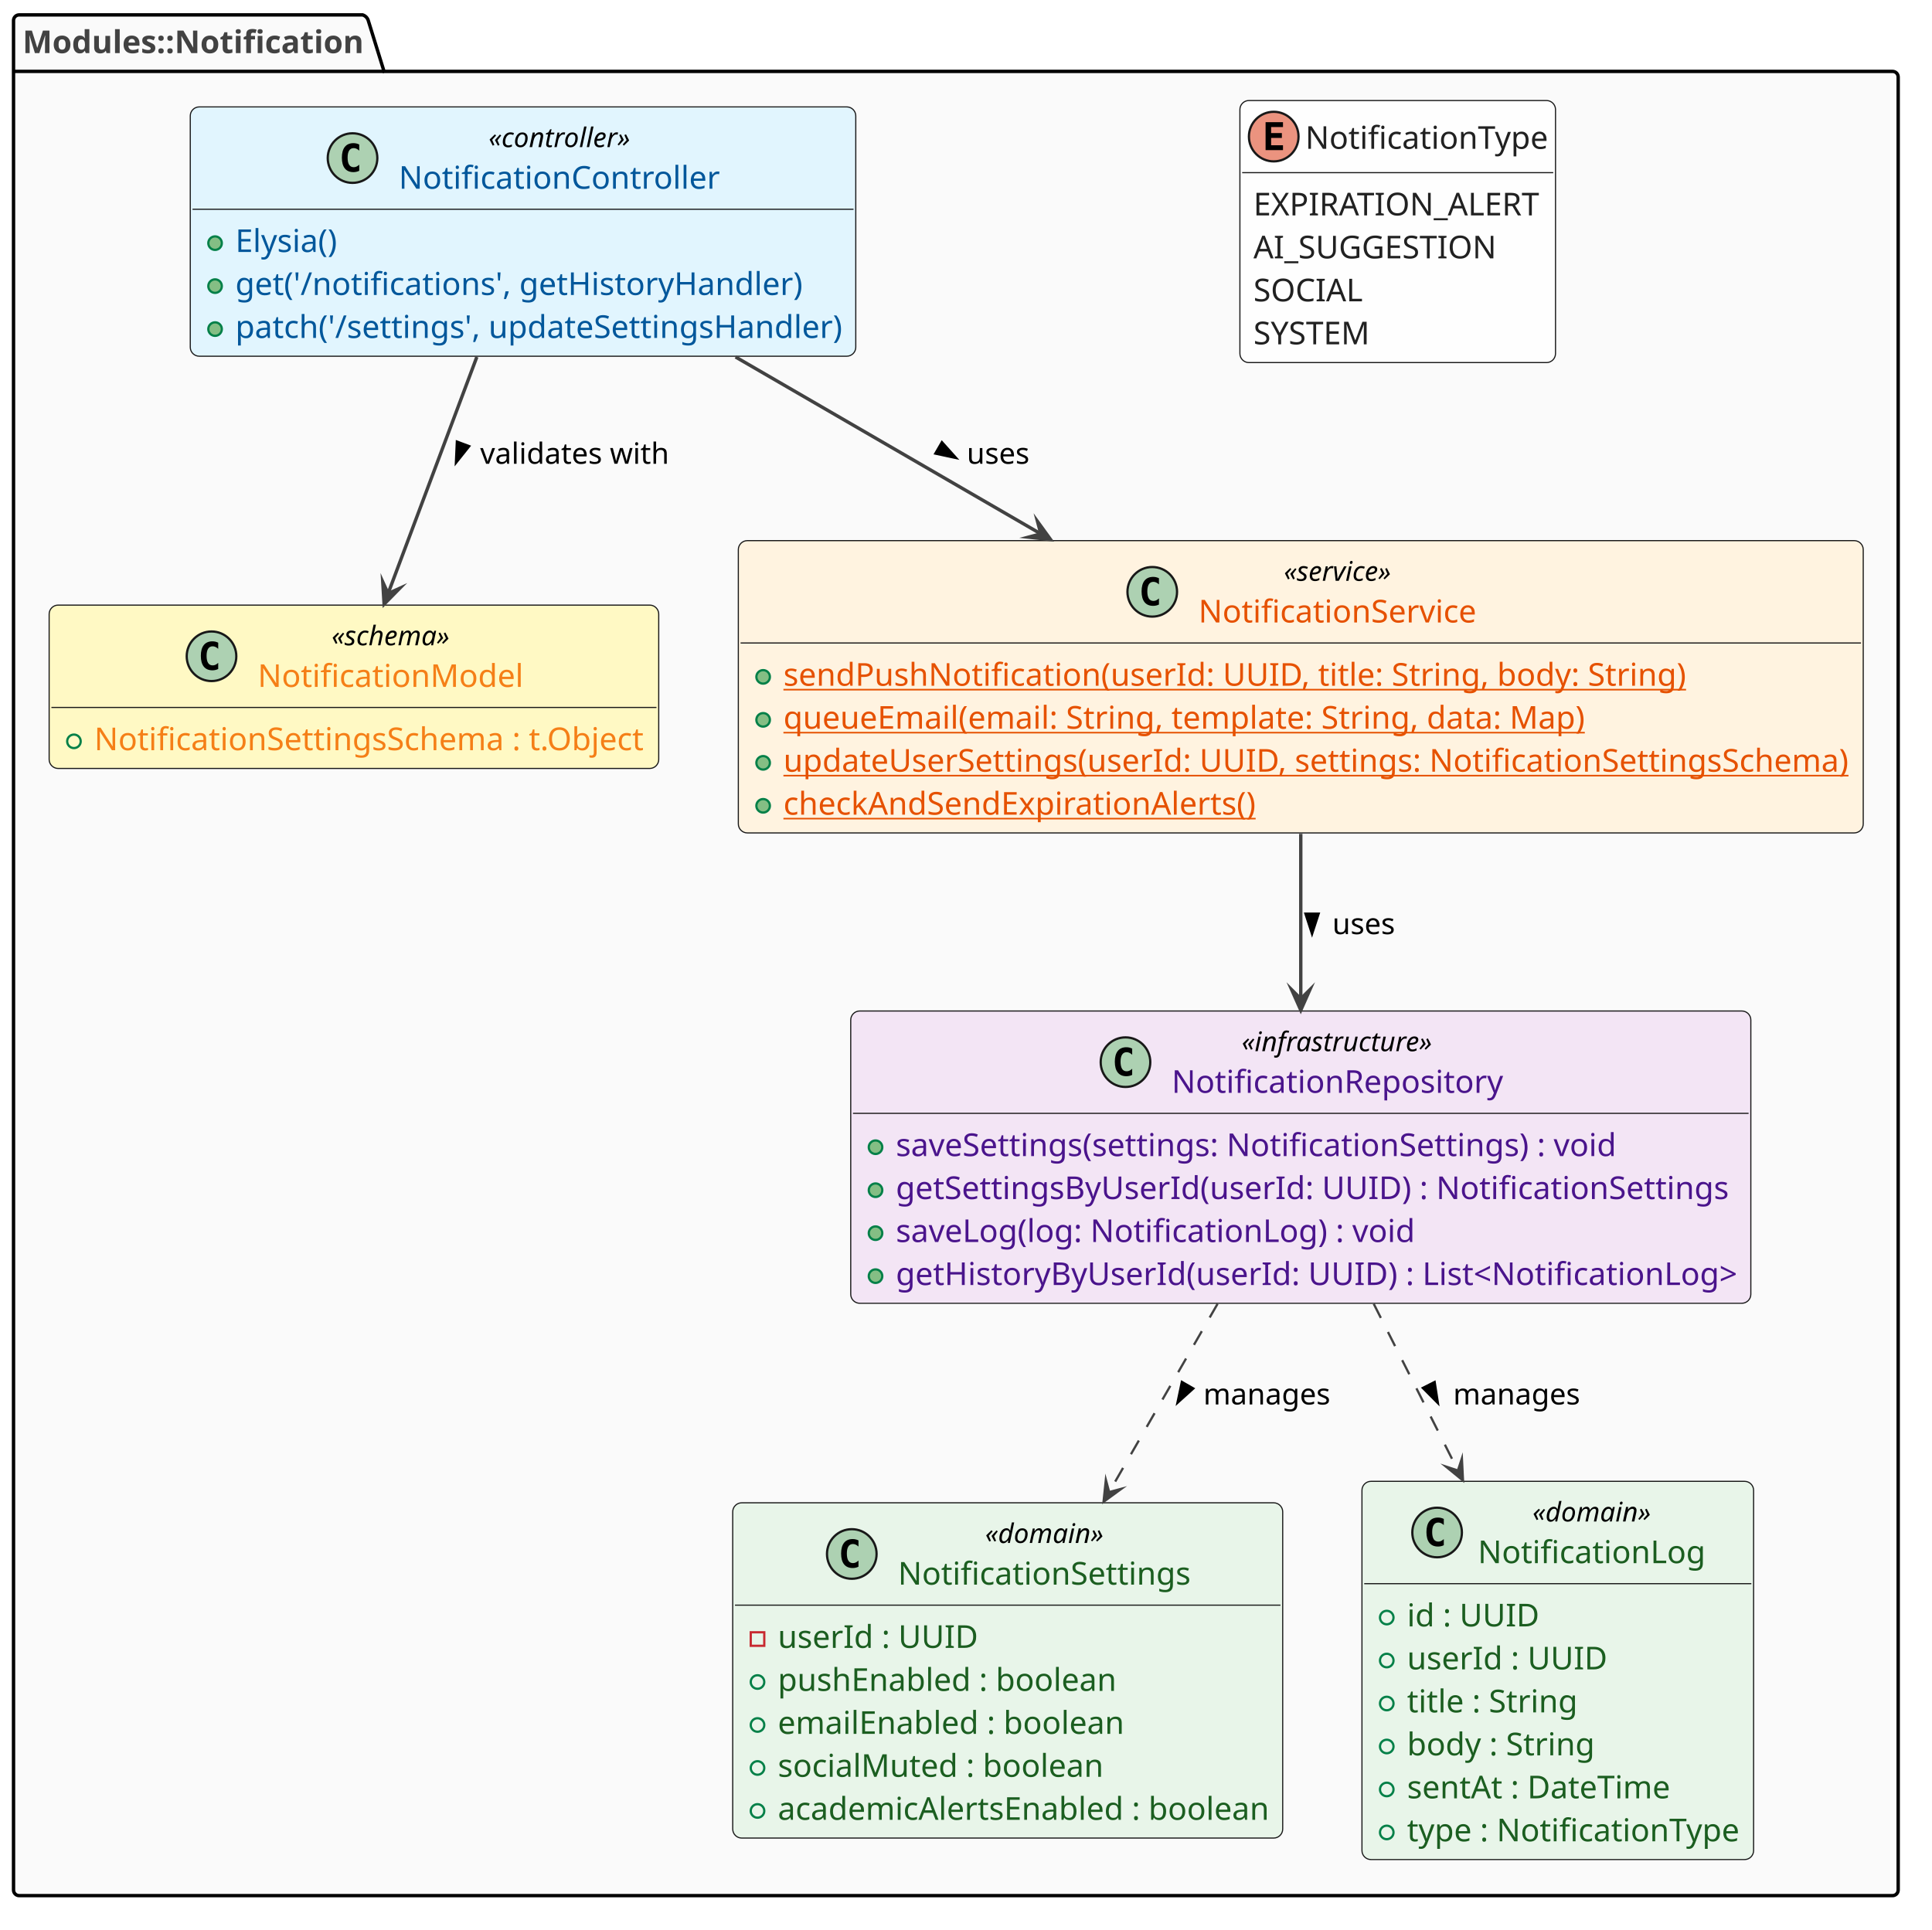
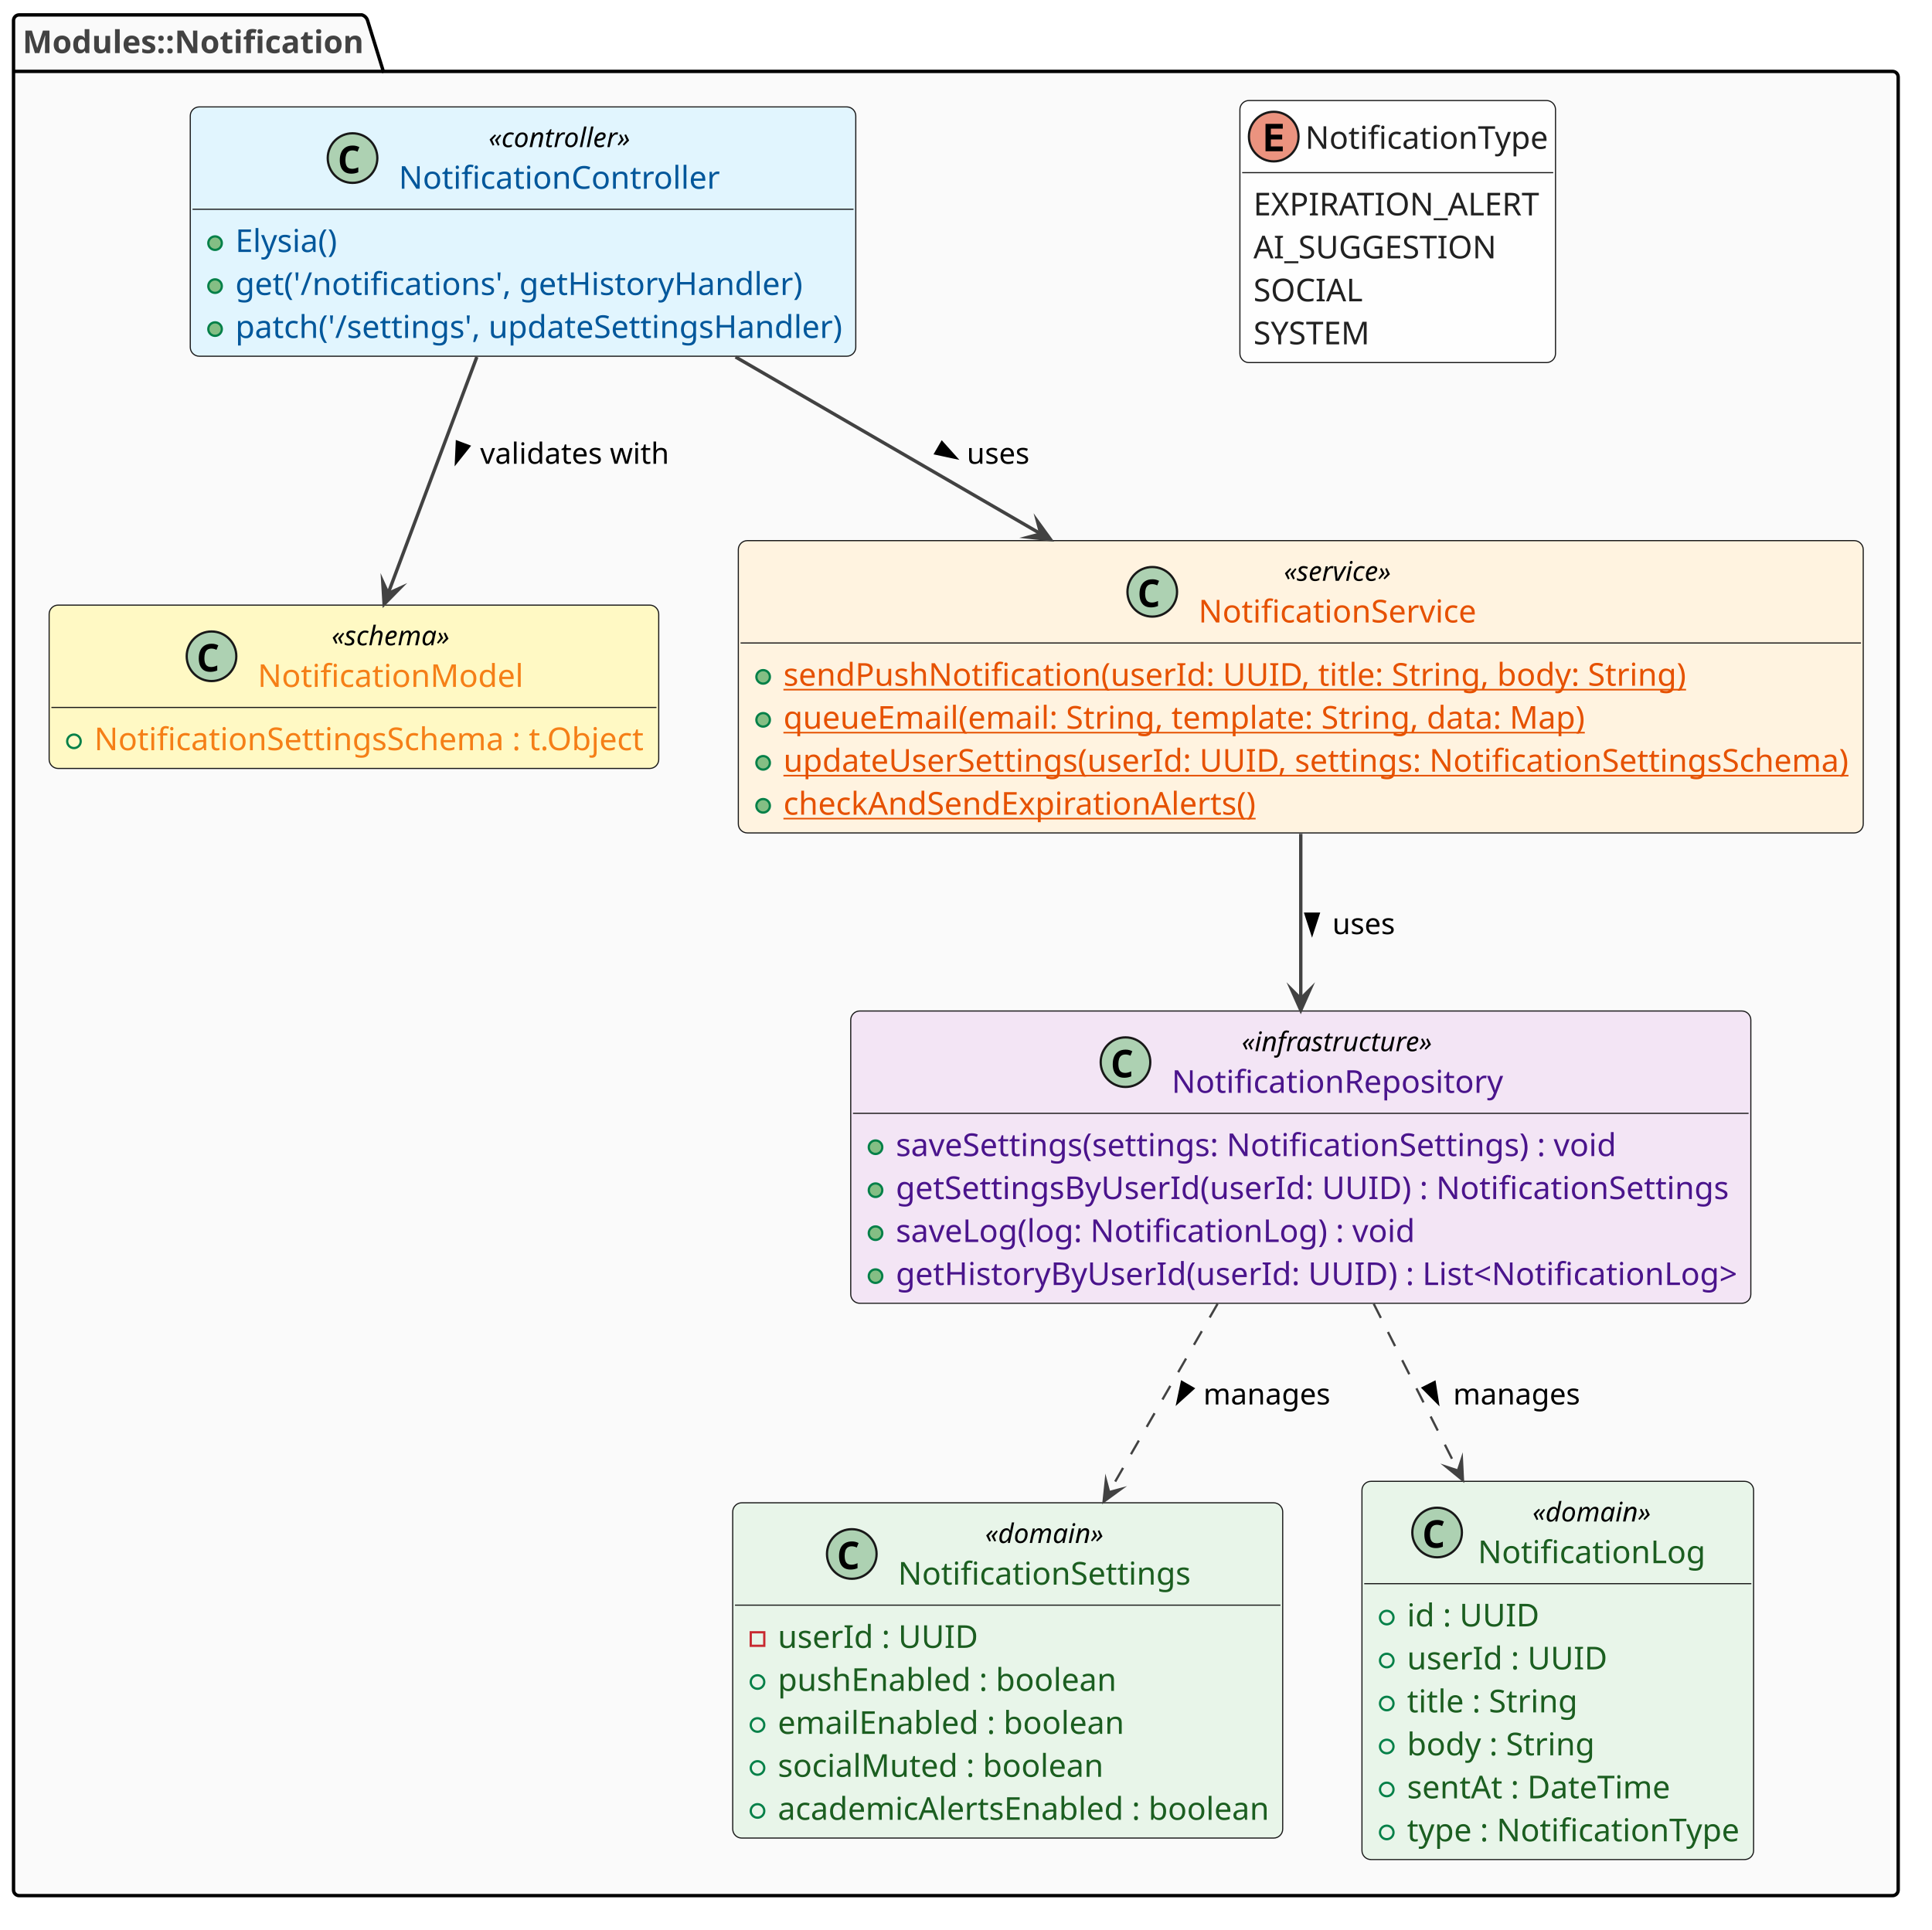
<svg xmlns="http://www.w3.org/2000/svg" contentStyleType="text/css" data-diagram-type="CLASS" height="856px" preserveAspectRatio="none" style="width:857px;height:856px;background:#FFFFFF;" version="1.1" viewBox="0 0 857 856" width="857px" zoomAndPan="magnify">
  <defs />
  <g>
    <g class="cluster" data-qualified-name="Modules..Notification" data-source-line="2" id="ent0001">
-       <path d="M8.5,6.602 L160.853,6.602 A3.75,3.75 0 0 1 163.353,9.102 L170.353,31.67 L839.5,31.67 A2.5,2.5 0 0 1 842,34.17 L842,838.562 A2.5,2.5 0 0 1 839.5,841.062 L8.5,841.062 A2.5,2.5 0 0 1 6,838.562 L6,9.102 A2.5,2.5 0 0 1 8.5,6.602" fill="#FAFAFA" style="stroke:#000000;stroke-width:1.5;" />
-       <line style="stroke:#000000;stroke-width:1.5;" x1="6" x2="170.353" y1="31.67" y2="31.67" />
-       <text fill="#424242" font-family="sans-serif" font-size="14" font-weight="700" lengthAdjust="spacing" textLength="151.353" x="10" y="23.568">Modules::Notification</text>
+       <path d="M8.5,6.602 L160.545,6.602 A3.75,3.75 0 0 1 163.045,9.102 L170.045,31.67 L839.5,31.67 A2.5,2.5 0 0 1 842,34.17 L842,838.562 A2.5,2.5 0 0 1 839.5,841.062 L8.5,841.062 A2.5,2.5 0 0 1 6,838.562 L6,9.102 A2.5,2.5 0 0 1 8.5,6.602" fill="#FAFAFA" style="stroke:#000000;stroke-width:1.5;" />
+       <line style="stroke:#000000;stroke-width:1.5;" x1="6" x2="170.045" y1="31.67" y2="31.67" />
+       <text fill="#424242" font-family="sans-serif" font-size="14" font-weight="700" lengthAdjust="spacing" textLength="151.045" x="10" y="23.568">Modules::Notification</text>
    </g>
    <g class="entity" data-qualified-name="Modules..Notification.NotificationController" data-source-line="3" id="ent0002">
      <rect fill="#E1F5FE" height="110.616" rx="4" ry="4" style="stroke:#181818;stroke-width:0.5;" width="295.205" x="84.4" y="47.432" />
      <ellipse cx="156.381" cy="70.138" fill="#ADD1B2" rx="11" ry="11" style="stroke:#181818;stroke-width:1;" />
-       <path d="M159.35,75.779 Q158.771,76.076 158.131,76.216 Q157.49,76.372 156.787,76.372 Q154.287,76.372 152.959,74.732 Q151.646,73.076 151.646,69.951 Q151.646,66.826 152.959,65.169 Q154.287,63.513 156.787,63.513 Q157.49,63.513 158.131,63.669 Q158.787,63.825 159.35,64.122 L159.35,66.841 Q158.725,66.263 158.131,65.997 Q157.537,65.716 156.912,65.716 Q155.568,65.716 154.881,66.794 Q154.193,67.857 154.193,69.951 Q154.193,72.044 154.881,73.122 Q155.568,74.185 156.912,74.185 Q157.537,74.185 158.131,73.919 Q158.725,73.638 159.35,73.06 L159.35,75.779 Z " fill="#000000" />
+       <path d="M155.85,77.06 Q154.1,77.06 152.959,76.326 Q151.834,75.576 151.271,74.232 Q150.725,72.872 150.725,71.076 Q150.725,69.044 151.381,67.591 Q152.037,66.138 153.318,65.357 Q154.6,64.576 156.475,64.576 Q157.365,64.576 158.037,64.763 Q158.709,64.935 159.396,65.279 L158.584,67.294 Q157.959,66.982 157.412,66.857 Q156.881,66.732 156.396,66.732 Q155.225,66.732 154.521,67.263 Q153.818,67.794 153.521,68.747 Q153.225,69.701 153.225,70.966 Q153.225,72.982 153.943,73.951 Q154.662,74.904 156.256,74.904 Q156.85,74.904 157.475,74.747 Q158.1,74.591 158.928,74.216 L158.928,76.435 Q158.193,76.747 157.396,76.904 Q156.615,77.06 155.85,77.06 Z " fill="#000000" />
      <text fill="#000000" font-family="sans-serif" font-size="12" font-style="italic" lengthAdjust="spacing" textLength="63.06" x="216.722" y="65.26">«controller»</text>
      <text fill="#01579B" font-family="sans-serif" font-size="14" lengthAdjust="spacing" textLength="142.744" x="176.881" y="83.742">NotificationController</text>
      <line style="stroke:#181818;stroke-width:0.5;" x1="85.4" x2="378.605" y1="92.844" y2="92.844" />
      <g data-visibility-modifier="PUBLIC_METHOD">
        <ellipse cx="95.4" cy="107.878" fill="#84BE84" rx="3" ry="3" style="stroke:#038048;stroke-width:1;" />
      </g>
      <text fill="#01579B" font-family="sans-serif" font-size="14" lengthAdjust="spacing" textLength="45.108" x="104.4" y="111.81">Elysia()</text>
      <g data-visibility-modifier="PUBLIC_METHOD">
        <ellipse cx="95.4" cy="126.946" fill="#84BE84" rx="3" ry="3" style="stroke:#038048;stroke-width:1;" />
      </g>
      <text fill="#01579B" font-family="sans-serif" font-size="14" lengthAdjust="spacing" textLength="251.621" x="104.4" y="130.878">get('/notifications', getHistoryHandler)</text>
      <g data-visibility-modifier="PUBLIC_METHOD">
        <ellipse cx="95.4" cy="146.014" fill="#84BE84" rx="3" ry="3" style="stroke:#038048;stroke-width:1;" />
      </g>
      <text fill="#01579B" font-family="sans-serif" font-size="14" lengthAdjust="spacing" textLength="269.205" x="104.4" y="149.946">patch('/settings', updateSettingsHandler)</text>
    </g>
    <g class="entity" data-qualified-name="Modules..Notification.NotificationModel" data-source-line="9" id="ent0003">
      <rect fill="#FFF9C4" height="72.48" rx="4" ry="4" style="stroke:#181818;stroke-width:0.5;" width="270.397" x="21.8" y="268.472" />
      <ellipse cx="93.823" cy="291.178" fill="#ADD1B2" rx="11" ry="11" style="stroke:#181818;stroke-width:1;" />
-       <path d="M96.791,296.819 Q96.213,297.115 95.573,297.256 Q94.932,297.412 94.229,297.412 Q91.729,297.412 90.401,295.772 Q89.088,294.115 89.088,290.99 Q89.088,287.865 90.401,286.209 Q91.729,284.553 94.229,284.553 Q94.932,284.553 95.573,284.709 Q96.229,284.865 96.791,285.162 L96.791,287.881 Q96.166,287.303 95.573,287.037 Q94.979,286.756 94.354,286.756 Q93.01,286.756 92.323,287.834 Q91.635,288.897 91.635,290.99 Q91.635,293.084 92.323,294.162 Q93.01,295.225 94.354,295.225 Q94.979,295.225 95.573,294.959 Q96.166,294.678 96.791,294.1 L96.791,296.819 Z " fill="#000000" />
+       <path d="M93.291,298.1 Q91.541,298.1 90.401,297.365 Q89.276,296.615 88.713,295.272 Q88.166,293.912 88.166,292.115 Q88.166,290.084 88.823,288.631 Q89.479,287.178 90.76,286.397 Q92.041,285.615 93.916,285.615 Q94.807,285.615 95.479,285.803 Q96.151,285.975 96.838,286.319 L96.026,288.334 Q95.401,288.022 94.854,287.897 Q94.323,287.772 93.838,287.772 Q92.666,287.772 91.963,288.303 Q91.26,288.834 90.963,289.787 Q90.666,290.74 90.666,292.006 Q90.666,294.022 91.385,294.99 Q92.104,295.944 93.698,295.944 Q94.291,295.944 94.916,295.787 Q95.541,295.631 96.37,295.256 L96.37,297.475 Q95.635,297.787 94.838,297.944 Q94.057,298.1 93.291,298.1 Z " fill="#000000" />
      <text fill="#000000" font-family="sans-serif" font-size="12" font-style="italic" lengthAdjust="spacing" textLength="52.32" x="147.088" y="286.3">«schema»</text>
      <text fill="#F57F17" font-family="sans-serif" font-size="14" lengthAdjust="spacing" textLength="117.852" x="114.323" y="304.782">NotificationModel</text>
      <line style="stroke:#181818;stroke-width:0.5;" x1="22.8" x2="291.197" y1="313.884" y2="313.884" />
      <g data-visibility-modifier="PUBLIC_FIELD">
        <ellipse cx="32.8" cy="328.918" fill="none" rx="3" ry="3" style="stroke:#038048;stroke-width:1;" />
      </g>
      <text fill="#F57F17" font-family="sans-serif" font-size="14" lengthAdjust="spacing" textLength="244.397" x="41.8" y="332.85">NotificationSettingsSchema : t.Object</text>
    </g>
    <g class="entity" data-qualified-name="Modules..Notification.NotificationService" data-source-line="13" id="ent0004">
      <rect fill="#FFF3E0" height="129.684" rx="4" ry="4" style="stroke:#181818;stroke-width:0.5;" width="498.988" x="327.51" y="239.872" />
      <ellipse cx="511.119" cy="262.578" fill="#ADD1B2" rx="11" ry="11" style="stroke:#181818;stroke-width:1;" />
-       <path d="M514.088,268.219 Q513.51,268.515 512.869,268.656 Q512.229,268.812 511.526,268.812 Q509.026,268.812 507.697,267.172 Q506.385,265.515 506.385,262.39 Q506.385,259.265 507.697,257.609 Q509.026,255.953 511.526,255.953 Q512.229,255.953 512.869,256.109 Q513.526,256.265 514.088,256.562 L514.088,259.281 Q513.463,258.703 512.869,258.437 Q512.276,258.156 511.651,258.156 Q510.307,258.156 509.619,259.234 Q508.932,260.297 508.932,262.39 Q508.932,264.484 509.619,265.562 Q510.307,266.625 511.651,266.625 Q512.276,266.625 512.869,266.359 Q513.463,266.078 514.088,265.5 L514.088,268.219 Z " fill="#000000" />
+       <path d="M510.588,269.5 Q508.838,269.5 507.697,268.765 Q506.572,268.015 506.01,266.672 Q505.463,265.312 505.463,263.515 Q505.463,261.484 506.119,260.031 Q506.776,258.578 508.057,257.797 Q509.338,257.015 511.213,257.015 Q512.104,257.015 512.776,257.203 Q513.447,257.375 514.135,257.719 L513.322,259.734 Q512.697,259.422 512.151,259.297 Q511.619,259.172 511.135,259.172 Q509.963,259.172 509.26,259.703 Q508.557,260.234 508.26,261.187 Q507.963,262.14 507.963,263.406 Q507.963,265.422 508.682,266.39 Q509.401,267.344 510.994,267.344 Q511.588,267.344 512.213,267.187 Q512.838,267.031 513.666,266.656 L513.666,268.875 Q512.932,269.187 512.135,269.344 Q511.354,269.5 510.588,269.5 Z " fill="#000000" />
      <text fill="#000000" font-family="sans-serif" font-size="12" font-style="italic" lengthAdjust="spacing" textLength="47.52" x="569.494" y="257.7">«service»</text>
      <text fill="#E65100" font-family="sans-serif" font-size="14" lengthAdjust="spacing" textLength="123.269" x="531.619" y="276.182">NotificationService</text>
      <line style="stroke:#181818;stroke-width:0.5;" x1="328.51" x2="825.498" y1="285.284" y2="285.284" />
      <g data-visibility-modifier="PUBLIC_METHOD">
        <ellipse cx="338.51" cy="300.318" fill="#84BE84" rx="3" ry="3" style="stroke:#038048;stroke-width:1;" />
      </g>
      <text fill="#E65100" font-family="sans-serif" font-size="14" lengthAdjust="spacing" text-decoration="underline" textLength="400.945" x="347.51" y="304.25">sendPushNotification(userId: UUID, title: String, body: String)</text>
      <g data-visibility-modifier="PUBLIC_METHOD">
        <ellipse cx="338.51" cy="319.386" fill="#84BE84" rx="3" ry="3" style="stroke:#038048;stroke-width:1;" />
      </g>
      <text fill="#E65100" font-family="sans-serif" font-size="14" lengthAdjust="spacing" text-decoration="underline" textLength="355.473" x="347.51" y="323.318">queueEmail(email: String, template: String, data: Map)</text>
      <g data-visibility-modifier="PUBLIC_METHOD">
        <ellipse cx="338.51" cy="338.454" fill="#84BE84" rx="3" ry="3" style="stroke:#038048;stroke-width:1;" />
      </g>
      <text fill="#E65100" font-family="sans-serif" font-size="14" lengthAdjust="spacing" text-decoration="underline" textLength="472.988" x="347.51" y="342.386">updateUserSettings(userId: UUID, settings: NotificationSettingsSchema)</text>
      <g data-visibility-modifier="PUBLIC_METHOD">
        <ellipse cx="338.51" cy="357.522" fill="#84BE84" rx="3" ry="3" style="stroke:#038048;stroke-width:1;" />
      </g>
      <text fill="#E65100" font-family="sans-serif" font-size="14" lengthAdjust="spacing" text-decoration="underline" textLength="209.747" x="347.51" y="361.454">checkAndSendExpirationAlerts()</text>
    </g>
    <g class="entity" data-qualified-name="Modules..Notification.NotificationSettings" data-source-line="20" id="ent0005">
      <rect fill="#E8F5E9" height="148.752" rx="4" ry="4" style="stroke:#181818;stroke-width:0.5;" width="243.965" x="325.02" y="666.772" />
      <ellipse cx="377.835" cy="689.478" fill="#ADD1B2" rx="11" ry="11" style="stroke:#181818;stroke-width:1;" />
-       <path d="M380.804,695.119 Q380.226,695.415 379.585,695.556 Q378.944,695.712 378.241,695.712 Q375.741,695.712 374.413,694.072 Q373.101,692.415 373.101,689.29 Q373.101,686.165 374.413,684.509 Q375.741,682.853 378.241,682.853 Q378.944,682.853 379.585,683.009 Q380.241,683.165 380.804,683.462 L380.804,686.181 Q380.179,685.603 379.585,685.337 Q378.991,685.056 378.366,685.056 Q377.022,685.056 376.335,686.134 Q375.647,687.197 375.647,689.29 Q375.647,691.384 376.335,692.462 Q377.022,693.525 378.366,693.525 Q378.991,693.525 379.585,693.259 Q380.179,692.978 380.804,692.4 L380.804,695.119 Z " fill="#000000" />
+       <path d="M377.304,696.4 Q375.554,696.4 374.413,695.665 Q373.288,694.915 372.726,693.572 Q372.179,692.212 372.179,690.415 Q372.179,688.384 372.835,686.931 Q373.491,685.478 374.772,684.697 Q376.054,683.915 377.929,683.915 Q378.819,683.915 379.491,684.103 Q380.163,684.275 380.851,684.619 L380.038,686.634 Q379.413,686.322 378.866,686.197 Q378.335,686.072 377.851,686.072 Q376.679,686.072 375.976,686.603 Q375.272,687.134 374.976,688.087 Q374.679,689.04 374.679,690.306 Q374.679,692.322 375.397,693.29 Q376.116,694.244 377.71,694.244 Q378.304,694.244 378.929,694.087 Q379.554,693.931 380.382,693.556 L380.382,695.775 Q379.647,696.087 378.851,696.244 Q378.069,696.4 377.304,696.4 Z " fill="#000000" />
      <text fill="#000000" font-family="sans-serif" font-size="12" font-style="italic" lengthAdjust="spacing" textLength="52.512" x="436.996" y="684.6">«domain»</text>
      <text fill="#1B5E20" font-family="sans-serif" font-size="14" lengthAdjust="spacing" textLength="129.835" x="398.335" y="703.082">NotificationSettings</text>
      <line style="stroke:#181818;stroke-width:0.5;" x1="326.02" x2="567.985" y1="712.184" y2="712.184" />
      <g data-visibility-modifier="PRIVATE_FIELD">
        <rect fill="none" height="6" style="stroke:#C82930;stroke-width:1;" width="6" x="333.02" y="724.218" />
      </g>
      <text fill="#1B5E20" font-family="sans-serif" font-size="14" lengthAdjust="spacing" textLength="88.858" x="345.02" y="731.15">userId : UUID</text>
      <g data-visibility-modifier="PUBLIC_FIELD">
        <ellipse cx="336.02" cy="746.286" fill="none" rx="3" ry="3" style="stroke:#038048;stroke-width:1;" />
      </g>
      <text fill="#1B5E20" font-family="sans-serif" font-size="14" lengthAdjust="spacing" textLength="150.233" x="345.02" y="750.218">pushEnabled : boolean</text>
      <g data-visibility-modifier="PUBLIC_FIELD">
        <ellipse cx="336.02" cy="765.354" fill="none" rx="3" ry="3" style="stroke:#038048;stroke-width:1;" />
      </g>
      <text fill="#1B5E20" font-family="sans-serif" font-size="14" lengthAdjust="spacing" textLength="153.677" x="345.02" y="769.286">emailEnabled : boolean</text>
      <g data-visibility-modifier="PUBLIC_FIELD">
        <ellipse cx="336.02" cy="784.422" fill="none" rx="3" ry="3" style="stroke:#038048;stroke-width:1;" />
      </g>
      <text fill="#1B5E20" font-family="sans-serif" font-size="14" lengthAdjust="spacing" textLength="144.479" x="345.02" y="788.354">socialMuted : boolean</text>
      <g data-visibility-modifier="PUBLIC_FIELD">
        <ellipse cx="336.02" cy="803.49" fill="none" rx="3" ry="3" style="stroke:#038048;stroke-width:1;" />
      </g>
      <text fill="#1B5E20" font-family="sans-serif" font-size="14" lengthAdjust="spacing" textLength="217.965" x="345.02" y="807.422">academicAlertsEnabled : boolean</text>
    </g>
    <g class="entity" data-qualified-name="Modules..Notification.NotificationLog" data-source-line="28" id="ent0006">
      <rect fill="#E8F5E9" height="167.82" rx="4" ry="4" style="stroke:#181818;stroke-width:0.5;" width="173.727" x="604.14" y="657.242" />
      <ellipse cx="637.476" cy="679.948" fill="#ADD1B2" rx="11" ry="11" style="stroke:#181818;stroke-width:1;" />
-       <path d="M640.444,685.589 Q639.866,685.885 639.226,686.026 Q638.585,686.182 637.882,686.182 Q635.382,686.182 634.054,684.542 Q632.741,682.885 632.741,679.76 Q632.741,676.635 634.054,674.979 Q635.382,673.323 637.882,673.323 Q638.585,673.323 639.226,673.479 Q639.882,673.635 640.444,673.932 L640.444,676.651 Q639.819,676.073 639.226,675.807 Q638.632,675.526 638.007,675.526 Q636.663,675.526 635.976,676.604 Q635.288,677.667 635.288,679.76 Q635.288,681.854 635.976,682.932 Q636.663,683.995 638.007,683.995 Q638.632,683.995 639.226,683.729 Q639.819,683.448 640.444,682.87 L640.444,685.589 Z " fill="#000000" />
+       <path d="M636.944,686.87 Q635.194,686.87 634.054,686.135 Q632.929,685.385 632.366,684.042 Q631.819,682.682 631.819,680.885 Q631.819,678.854 632.476,677.401 Q633.132,675.948 634.413,675.167 Q635.694,674.385 637.569,674.385 Q638.46,674.385 639.132,674.573 Q639.804,674.745 640.491,675.089 L639.679,677.104 Q639.054,676.792 638.507,676.667 Q637.976,676.542 637.491,676.542 Q636.319,676.542 635.616,677.073 Q634.913,677.604 634.616,678.557 Q634.319,679.51 634.319,680.776 Q634.319,682.792 635.038,683.76 Q635.757,684.714 637.351,684.714 Q637.944,684.714 638.569,684.557 Q639.194,684.401 640.023,684.026 L640.023,686.245 Q639.288,686.557 638.491,686.714 Q637.71,686.87 636.944,686.87 Z " fill="#000000" />
      <text fill="#000000" font-family="sans-serif" font-size="12" font-style="italic" lengthAdjust="spacing" textLength="52.512" x="679.785" y="675.07">«domain»</text>
      <text fill="#1B5E20" font-family="sans-serif" font-size="14" lengthAdjust="spacing" textLength="100.982" x="655.55" y="693.552">NotificationLog</text>
      <line style="stroke:#181818;stroke-width:0.5;" x1="605.14" x2="776.867" y1="702.654" y2="702.654" />
      <g data-visibility-modifier="PUBLIC_FIELD">
        <ellipse cx="615.14" cy="717.688" fill="none" rx="3" ry="3" style="stroke:#038048;stroke-width:1;" />
      </g>
      <text fill="#1B5E20" font-family="sans-serif" font-size="14" lengthAdjust="spacing" textLength="58.688" x="624.14" y="721.62">id : UUID</text>
      <g data-visibility-modifier="PUBLIC_FIELD">
        <ellipse cx="615.14" cy="736.756" fill="none" rx="3" ry="3" style="stroke:#038048;stroke-width:1;" />
      </g>
      <text fill="#1B5E20" font-family="sans-serif" font-size="14" lengthAdjust="spacing" textLength="88.858" x="624.14" y="740.688">userId : UUID</text>
      <g data-visibility-modifier="PUBLIC_FIELD">
        <ellipse cx="615.14" cy="755.824" fill="none" rx="3" ry="3" style="stroke:#038048;stroke-width:1;" />
      </g>
      <text fill="#1B5E20" font-family="sans-serif" font-size="14" lengthAdjust="spacing" textLength="75.656" x="624.14" y="759.756">title : String</text>
      <g data-visibility-modifier="PUBLIC_FIELD">
        <ellipse cx="615.14" cy="774.892" fill="none" rx="3" ry="3" style="stroke:#038048;stroke-width:1;" />
      </g>
      <text fill="#1B5E20" font-family="sans-serif" font-size="14" lengthAdjust="spacing" textLength="83.258" x="624.14" y="778.824">body : String</text>
      <g data-visibility-modifier="PUBLIC_FIELD">
        <ellipse cx="615.14" cy="793.96" fill="none" rx="3" ry="3" style="stroke:#038048;stroke-width:1;" />
      </g>
      <text fill="#1B5E20" font-family="sans-serif" font-size="14" lengthAdjust="spacing" textLength="116.746" x="624.14" y="797.892">sentAt : DateTime</text>
      <g data-visibility-modifier="PUBLIC_FIELD">
        <ellipse cx="615.14" cy="813.028" fill="none" rx="3" ry="3" style="stroke:#038048;stroke-width:1;" />
      </g>
      <text fill="#1B5E20" font-family="sans-serif" font-size="14" lengthAdjust="spacing" textLength="147.727" x="624.14" y="816.96">type : NotificationType</text>
    </g>
    <g class="entity" data-qualified-name="Modules..Notification.NotificationType" data-source-line="37" id="ent0007">
      <rect fill="#FEFEFE" height="116.272" rx="4" ry="4" style="stroke:#181818;stroke-width:0.5;" width="139.996" x="550" y="44.602" />
      <ellipse cx="565" cy="60.602" fill="#EB937F" rx="11" ry="11" style="stroke:#181818;stroke-width:1;" />
-       <path d="M569.109,66.602 L561.391,66.602 L561.391,54.211 L569.109,54.211 L569.109,56.368 L563.844,56.368 L563.844,59.039 L568.609,59.039 L568.609,61.196 L563.844,61.196 L563.844,64.446 L569.109,64.446 L569.109,66.602 Z " fill="#000000" />
+       <path d="M561.359,67.102 L561.359,54.961 L569.016,54.961 L569.016,57.086 L563.734,57.086 L563.734,59.743 L568.75,59.743 L568.75,61.868 L563.734,61.868 L563.734,64.977 L569.016,64.977 L569.016,67.102 L561.359,67.102 Z " fill="#000000" />
      <text fill="#212121" font-family="sans-serif" font-size="14" lengthAdjust="spacing" textLength="107.996" x="579" y="66.034">NotificationType</text>
      <line style="stroke:#181818;stroke-width:0.5;" x1="551" x2="688.996" y1="76.602" y2="76.602" />
      <text fill="#212121" font-family="sans-serif" font-size="14" lengthAdjust="spacing" textLength="127.736" x="556" y="95.568">EXPIRATION_ALERT</text>
      <text fill="#212121" font-family="sans-serif" font-size="14" lengthAdjust="spacing" textLength="107.786" x="556" y="114.636">AI_SUGGESTION</text>
      <text fill="#212121" font-family="sans-serif" font-size="14" lengthAdjust="spacing" textLength="48.496" x="556" y="133.704">SOCIAL</text>
      <text fill="#212121" font-family="sans-serif" font-size="14" lengthAdjust="spacing" textLength="51.562" x="556" y="152.772">SYSTEM</text>
    </g>
    <g class="entity" data-qualified-name="Modules..Notification.NotificationRepository" data-source-line="44" id="ent0008">
      <rect fill="#F3E5F5" height="129.684" rx="4" ry="4" style="stroke:#181818;stroke-width:0.5;" width="399.267" x="377.37" y="448.562" />
      <ellipse cx="499.247" cy="471.268" fill="#ADD1B2" rx="11" ry="11" style="stroke:#181818;stroke-width:1;" />
-       <path d="M502.215,476.909 Q501.637,477.205 500.997,477.346 Q500.356,477.502 499.653,477.502 Q497.153,477.502 495.825,475.862 Q494.512,474.205 494.512,471.08 Q494.512,467.955 495.825,466.299 Q497.153,464.643 499.653,464.643 Q500.356,464.643 500.997,464.799 Q501.653,464.955 502.215,465.252 L502.215,467.971 Q501.59,467.393 500.997,467.127 Q500.403,466.846 499.778,466.846 Q498.434,466.846 497.747,467.924 Q497.059,468.987 497.059,471.08 Q497.059,473.174 497.747,474.252 Q498.434,475.315 499.778,475.315 Q500.403,475.315 500.997,475.049 Q501.59,474.768 502.215,474.19 L502.215,476.909 Z " fill="#000000" />
+       <path d="M498.715,478.19 Q496.965,478.19 495.825,477.455 Q494.7,476.705 494.137,475.362 Q493.59,474.002 493.59,472.205 Q493.59,470.174 494.247,468.721 Q494.903,467.268 496.184,466.487 Q497.465,465.705 499.34,465.705 Q500.231,465.705 500.903,465.893 Q501.575,466.065 502.262,466.409 L501.45,468.424 Q500.825,468.112 500.278,467.987 Q499.747,467.862 499.262,467.862 Q498.09,467.862 497.387,468.393 Q496.684,468.924 496.387,469.877 Q496.09,470.83 496.09,472.096 Q496.09,474.112 496.809,475.08 Q497.528,476.034 499.122,476.034 Q499.715,476.034 500.34,475.877 Q500.965,475.721 501.793,475.346 L501.793,477.565 Q501.059,477.877 500.262,478.034 Q499.481,478.19 498.715,478.19 Z " fill="#000000" />
      <text fill="#000000" font-family="sans-serif" font-size="12" font-style="italic" lengthAdjust="spacing" textLength="84.925" x="550.791" y="466.39">«infrastructure»</text>
      <text fill="#4A148C" font-family="sans-serif" font-size="14" lengthAdjust="spacing" textLength="147.013" x="519.747" y="484.872">NotificationRepository</text>
      <line style="stroke:#181818;stroke-width:0.5;" x1="378.37" x2="775.637" y1="493.974" y2="493.974" />
      <g data-visibility-modifier="PUBLIC_METHOD">
        <ellipse cx="388.37" cy="509.008" fill="#84BE84" rx="3" ry="3" style="stroke:#038048;stroke-width:1;" />
      </g>
      <text fill="#4A148C" font-family="sans-serif" font-size="14" lengthAdjust="spacing" textLength="319.591" x="397.37" y="512.94">saveSettings(settings: NotificationSettings) : void</text>
      <g data-visibility-modifier="PUBLIC_METHOD">
        <ellipse cx="388.37" cy="528.076" fill="#84BE84" rx="3" ry="3" style="stroke:#038048;stroke-width:1;" />
      </g>
      <text fill="#4A148C" font-family="sans-serif" font-size="14" lengthAdjust="spacing" textLength="369.529" x="397.37" y="532.008">getSettingsByUserId(userId: UUID) : NotificationSettings</text>
      <g data-visibility-modifier="PUBLIC_METHOD">
        <ellipse cx="388.37" cy="547.144" fill="#84BE84" rx="3" ry="3" style="stroke:#038048;stroke-width:1;" />
      </g>
      <text fill="#4A148C" font-family="sans-serif" font-size="14" lengthAdjust="spacing" textLength="230.285" x="397.37" y="551.076">saveLog(log: NotificationLog) : void</text>
      <g data-visibility-modifier="PUBLIC_METHOD">
        <ellipse cx="388.37" cy="566.212" fill="#84BE84" rx="3" ry="3" style="stroke:#038048;stroke-width:1;" />
      </g>
      <text fill="#4A148C" font-family="sans-serif" font-size="14" lengthAdjust="spacing" textLength="373.267" x="397.37" y="570.144">getHistoryByUserId(userId: UUID) : List&lt;NotificationLog&gt;</text>
    </g>
    <g class="link" data-entity-1="ent0002" data-entity-2="ent0004" data-link-type="dependency" data-source-line="51" id="lnk9">
      <path codeLine="51" d="M326.27,158.382 C369.47,183.422 416.634,210.765 461.694,236.875" fill="none" id="NotificationController-to-NotificationService" style="stroke:#424242;stroke-width:1.5;" />
      <polygon fill="#424242" points="466.02,239.382,460.238,231.409,461.694,236.875,456.227,238.331,466.02,239.382" style="stroke:#424242;stroke-width:1.5;stroke-linejoin:miter;stroke-miterlimit:10;" />
      <polygon fill="#000000" points="424.166,203.232,417.814,196.154,414.866,201.239,424.166,203.232" style="stroke:#000000;stroke-width:1;stroke-linejoin:miter;stroke-miterlimit:10;" />
      <text fill="#000000" font-family="sans-serif" font-size="13" lengthAdjust="spacing" textLength="27.82" x="428.84" y="205.769">uses</text>
    </g>
    <g class="link" data-entity-1="ent0002" data-entity-2="ent0003" data-link-type="dependency" data-source-line="52" id="lnk10">
      <path codeLine="52" d="M211.51,158.382 C198.41,193.312 183.555,232.91 172.135,263.37" fill="none" id="NotificationController-to-NotificationModel" style="stroke:#424242;stroke-width:1.5;" />
      <polygon fill="#424242" points="170.38,268.052,177.285,261.029,172.135,263.37,169.794,258.221,170.38,268.052" style="stroke:#424242;stroke-width:1.5;stroke-linejoin:miter;stroke-miterlimit:10;" />
      <polygon fill="#000000" points="202.234,205.407,208.162,197.97,202.659,195.905,202.234,205.407" style="stroke:#000000;stroke-width:1;stroke-linejoin:miter;stroke-miterlimit:10;" />
      <text fill="#000000" font-family="sans-serif" font-size="13" lengthAdjust="spacing" textLength="83.824" x="212.99" y="205.769">validates with</text>
    </g>
    <g class="link" data-entity-1="ent0004" data-entity-2="ent0008" data-link-type="dependency" data-source-line="53" id="lnk11">
      <path codeLine="53" d="M577,369.982 C577,394.862 577,418.292 577,443.182" fill="none" id="NotificationService-to-NotificationRepository" style="stroke:#424242;stroke-width:1.5;" />
      <polygon fill="#424242" points="577,448.182,581,439.182,577,443.182,573,439.182,577,448.182" style="stroke:#424242;stroke-width:1.5;stroke-linejoin:miter;stroke-miterlimit:10;" />
      <polygon fill="#000000" points="582,414.415,584.939,405.37,579.061,405.37,582,414.415" style="stroke:#000000;stroke-width:1;stroke-linejoin:miter;stroke-miterlimit:10;" />
      <text fill="#000000" font-family="sans-serif" font-size="13" lengthAdjust="spacing" textLength="27.82" x="591" y="414.459">uses</text>
    </g>
    <g class="link" data-entity-1="ent0008" data-entity-2="ent0005" data-link-type="dependency" data-source-line="54" id="lnk12">
      <path codeLine="54" d="M540.09,578.492 C524.33,605.862 508.335,633.649 492.005,662.009" fill="none" id="NotificationRepository-to-NotificationSettings" style="stroke:#424242;stroke-width:1;stroke-dasharray:7,7;" />
      <polygon fill="#424242" points="489.51,666.342,497.467,660.539,492.005,662.009,490.535,656.547,489.51,666.342" style="stroke:#424242;stroke-width:1;stroke-linejoin:miter;stroke-miterlimit:10;" />
      <polygon fill="#000000" points="522.285,622.428,529.345,616.056,524.251,613.123,522.285,622.428" style="stroke:#000000;stroke-width:1;stroke-linejoin:miter;stroke-miterlimit:10;" />
      <text fill="#000000" font-family="sans-serif" font-size="13" lengthAdjust="spacing" textLength="56.329" x="533.78" y="623.139">manages</text>
    </g>
    <g class="link" data-entity-1="ent0008" data-entity-2="ent0006" data-link-type="dependency" data-source-line="55" id="lnk13">
      <path codeLine="55" d="M609.36,578.492 C621.67,602.862 633.626,626.539 646.706,652.439" fill="none" id="NotificationRepository-to-NotificationLog" style="stroke:#424242;stroke-width:1;stroke-dasharray:7,7;" />
      <polygon fill="#424242" points="648.96,656.902,648.473,647.065,646.706,652.439,641.332,650.672,648.96,656.902" style="stroke:#424242;stroke-width:1;stroke-linejoin:miter;stroke-miterlimit:10;" />
      <polygon fill="#000000" points="637.834,622.558,636.38,613.159,631.133,615.809,637.834,622.558" style="stroke:#000000;stroke-width:1;stroke-linejoin:miter;stroke-miterlimit:10;" />
      <text fill="#000000" font-family="sans-serif" font-size="13" lengthAdjust="spacing" textLength="56.329" x="644.58" y="623.139">manages</text>
    </g>
  </g>
</svg>
